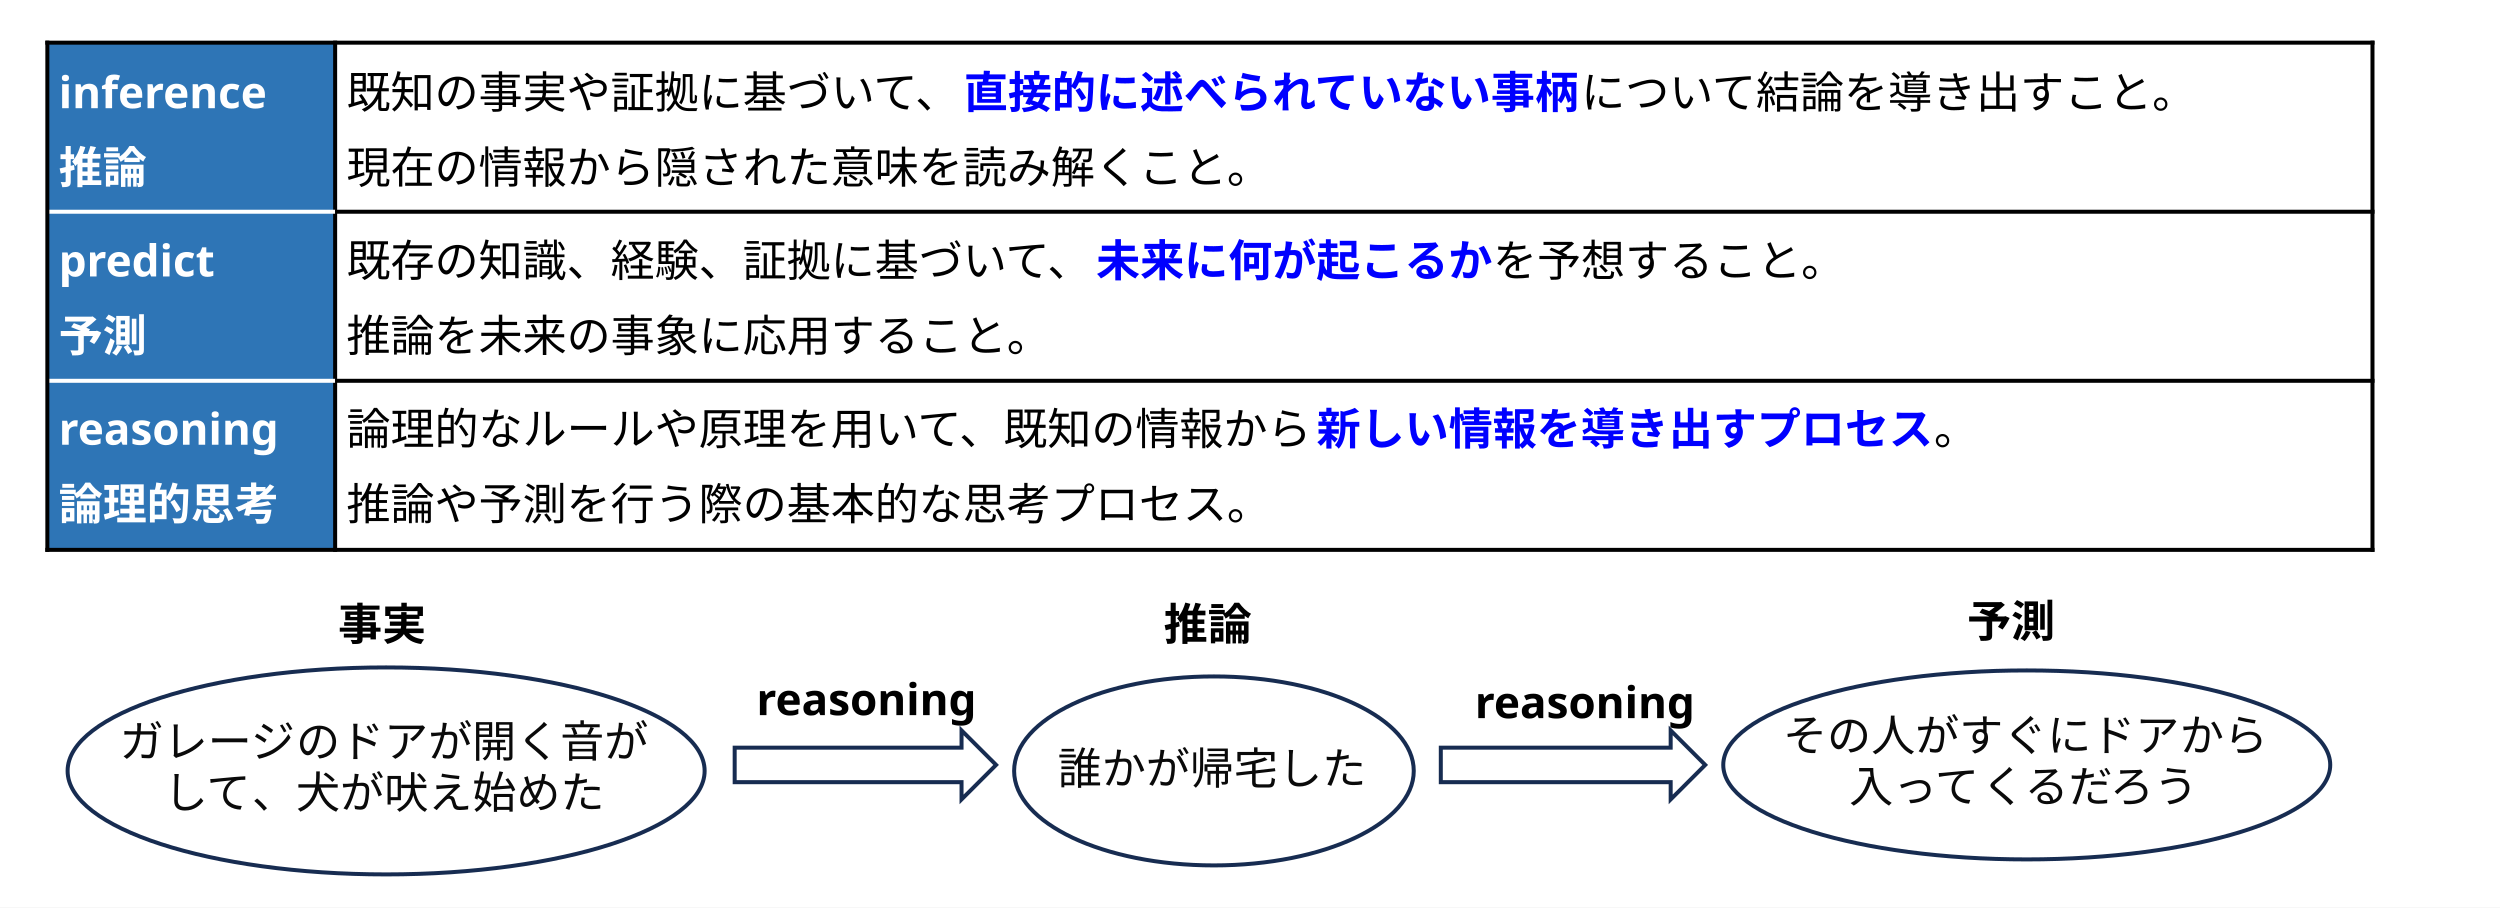
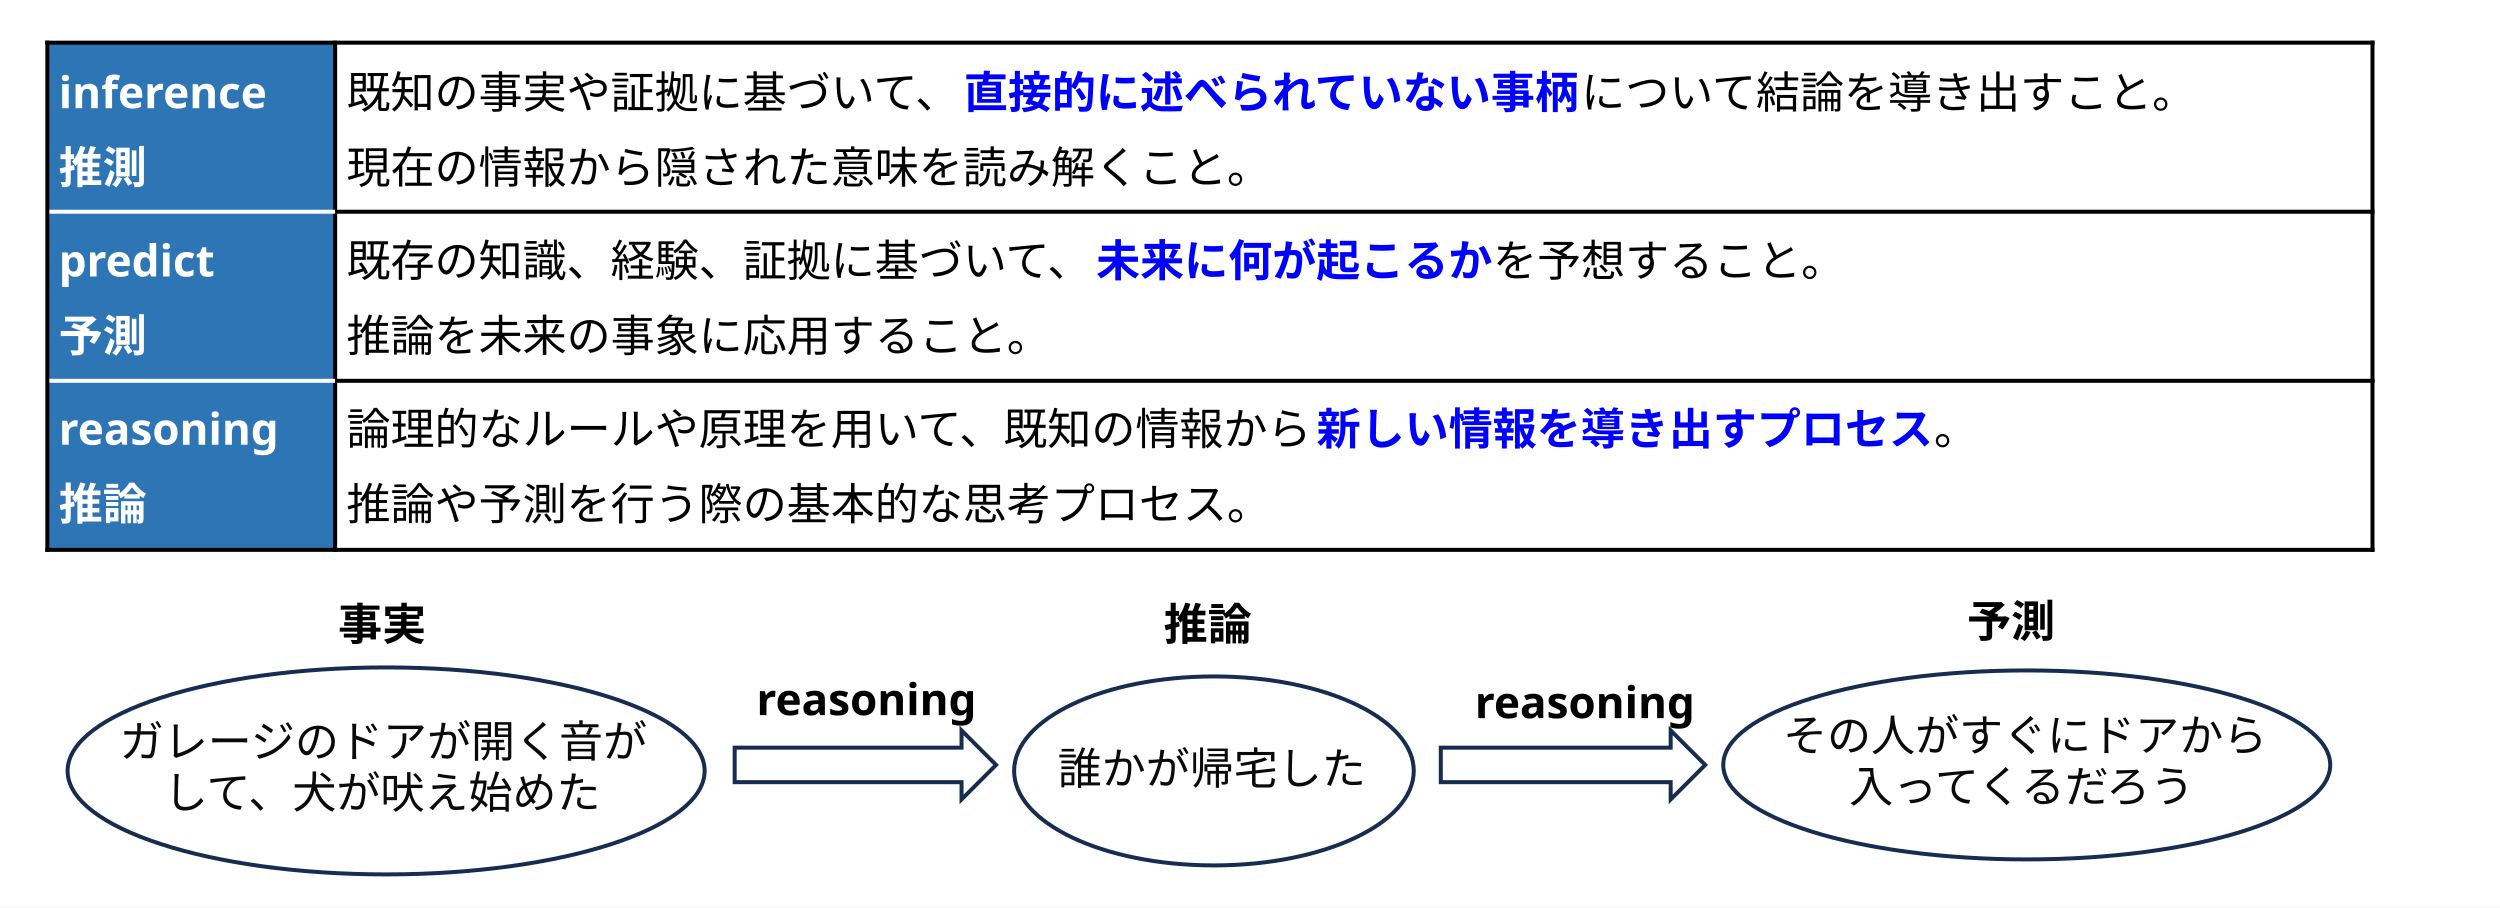
<svg xmlns="http://www.w3.org/2000/svg" width="832" height="302" overflow="hidden">
  <defs>
    <clipPath id="clip0">
      <rect x="0" y="0" width="832" height="302" />
    </clipPath>
  </defs>
  <g clip-path="url(#clip0)">
    <rect x="0" y="0" width="832" height="302.484" fill="#FFFFFF" />
    <path d="M15.757 14.209 111.534 14.209 111.534 70.472 15.757 70.472Z" fill="#2E75B6" fill-rule="evenodd" />
    <path d="M111.534 14.209 789.561 14.209 789.561 70.472 111.534 70.472Z" fill="#FFFFFF" fill-rule="evenodd" />
    <path d="M15.757 70.472 111.534 70.472 111.534 126.736 15.757 126.736Z" fill="#2E75B6" fill-rule="evenodd" />
    <path d="M111.534 70.472 789.561 70.472 789.561 126.736 111.534 126.736Z" fill="#FFFFFF" fill-rule="evenodd" />
    <path d="M15.757 126.736 111.534 126.736 111.534 182.999 15.757 182.999Z" fill="#2E75B6" fill-rule="evenodd" />
    <path d="M111.534 126.736 789.561 126.736 789.561 182.999 111.534 182.999Z" fill="#FFFFFF" fill-rule="evenodd" />
    <path d="M111.534 13.543 111.534 183.665" stroke="#000000" stroke-width="1.334" stroke-linejoin="round" stroke-miterlimit="10" fill="none" fill-rule="evenodd" />
    <path d="M15.089 70.472 111.534 70.472" stroke="#FFFFFF" stroke-width="1.334" stroke-linejoin="round" stroke-miterlimit="10" fill="none" fill-rule="evenodd" />
    <path d="M111.534 70.472 790.228 70.472" stroke="#000000" stroke-width="1.334" stroke-linejoin="round" stroke-miterlimit="10" fill="none" fill-rule="evenodd" />
    <path d="M15.089 126.736 111.534 126.736" stroke="#FFFFFF" stroke-width="1.334" stroke-linejoin="round" stroke-miterlimit="10" fill="none" fill-rule="evenodd" />
    <path d="M111.534 126.736 790.228 126.736" stroke="#000000" stroke-width="1.334" stroke-linejoin="round" stroke-miterlimit="10" fill="none" fill-rule="evenodd" />
    <path d="M15.757 13.543 15.757 183.665" stroke="#000000" stroke-width="1.334" stroke-linejoin="round" stroke-miterlimit="10" fill="none" fill-rule="evenodd" />
    <path d="M789.561 13.543 789.561 183.665" stroke="#000000" stroke-width="1.334" stroke-linejoin="round" stroke-miterlimit="10" fill="none" fill-rule="evenodd" />
    <path d="M15.089 14.209 790.228 14.209" stroke="#000000" stroke-width="1.334" stroke-linejoin="round" stroke-miterlimit="10" fill="none" fill-rule="evenodd" />
    <path d="M15.089 182.999 790.228 182.999" stroke="#000000" stroke-width="1.334" stroke-linejoin="round" stroke-miterlimit="10" fill="none" fill-rule="evenodd" />
    <text font-family="Yu Gothic,Yu Gothic_MSFontService,sans-serif" font-weight="400" font-size="14.65" transform="matrix(1 0 0 0.998297 115.315 36)">既知の事実や証拠に基づいて、</text>
    <text fill="#0000FF" font-family="Yu Gothic,Yu Gothic_MSFontService,sans-serif" font-weight="700" font-size="14.65" transform="matrix(1 0 0 0.998297 320.772 36)">直接的に述べられていない事柄</text>
    <text font-family="Yu Gothic,Yu Gothic_MSFontService,sans-serif" font-weight="400" font-size="14.65" transform="matrix(1 0 0 0.998297 526.229 36)">について結論を導き出すこと。</text>
    <text font-family="Yu Gothic,Yu Gothic_MSFontService,sans-serif" font-weight="400" font-size="14.65" transform="matrix(1 0 0 0.998297 115.315 61)">現在の情報から隠された意味を読み解くこと。</text>
    <text fill="#FFFFFF" font-family="Yu Gothic,Yu Gothic_MSFontService,sans-serif" font-weight="700" font-size="14.65" transform="matrix(1 0 0 0.998297 19.5382 36)">inference</text>
-     <text fill="#FFFFFF" font-family="Yu Gothic,Yu Gothic_MSFontService,sans-serif" font-weight="700" font-size="14.65" transform="matrix(1 0 0 0.998297 19.5382 61)">推論</text>
+     <text fill="#FFFFFF" font-family="Yu Gothic,Yu Gothic_MSFontService,sans-serif" font-weight="700" font-size="14.65" transform="matrix(1 0 0 0.998297 19.5382 61)">推測</text>
    <text font-family="Yu Gothic,Yu Gothic_MSFontService,sans-serif" font-weight="400" font-size="14.65" transform="matrix(1 0 0 0.998297 115.315 92)">既存の知識、経験、証拠に基づいて、</text>
    <text fill="#0000FF" font-family="Yu Gothic,Yu Gothic_MSFontService,sans-serif" font-weight="700" font-size="14.65" transform="matrix(1 0 0 0.998297 364.799 92)">未来に何が起こるか</text>
    <text font-family="Yu Gothic,Yu Gothic_MSFontService,sans-serif" font-weight="400" font-size="14.65" transform="matrix(1 0 0 0.998297 496.878 92)">を予想すること。</text>
    <text font-family="Yu Gothic,Yu Gothic_MSFontService,sans-serif" font-weight="400" font-size="14.65" transform="matrix(1 0 0 0.998297 115.315 117)">推論を未来の事象に応用すること。</text>
    <text fill="#FFFFFF" font-family="Yu Gothic,Yu Gothic_MSFontService,sans-serif" font-weight="700" font-size="14.65" transform="matrix(1 0 0 0.998297 19.5382 92)">predict</text>
    <text fill="#FFFFFF" font-family="Yu Gothic,Yu Gothic_MSFontService,sans-serif" font-weight="700" font-size="14.65" transform="matrix(1 0 0 0.998297 19.5382 117)">予測</text>
    <text font-family="Yu Gothic,Yu Gothic_MSFontService,sans-serif" font-weight="400" font-size="14.65" transform="matrix(1 0 0 0.998297 115.315 148)">論理的なルールや原理を用いて、既知の情報から</text>
    <text fill="#0000FF" font-family="Yu Gothic,Yu Gothic_MSFontService,sans-serif" font-weight="700" font-size="14.65" transform="matrix(1 0 0 0.998297 438.176 148)">新しい情報を導き出すプロセス</text>
    <text font-family="Yu Gothic,Yu Gothic_MSFontService,sans-serif" font-weight="400" font-size="14.65" transform="matrix(1 0 0 0.998297 643.633 148)">。</text>
    <text font-family="Yu Gothic,Yu Gothic_MSFontService,sans-serif" font-weight="400" font-size="14.65" transform="matrix(1 0 0 0.998297 115.315 173)">推論や予測を行う際の基本的な思考プロセス。</text>
    <text fill="#FFFFFF" font-family="Yu Gothic,Yu Gothic_MSFontService,sans-serif" font-weight="700" font-size="14.65" transform="matrix(1 0 0 0.998297 19.5382 148)">reasoning</text>
-     <text fill="#FFFFFF" font-family="Yu Gothic,Yu Gothic_MSFontService,sans-serif" font-weight="700" font-size="14.65" transform="matrix(1 0 0 0.998297 19.5382 173)">論理的思考</text>
+     <text fill="#FFFFFF" font-family="Yu Gothic,Yu Gothic_MSFontService,sans-serif" font-weight="700" font-size="14.65" transform="matrix(1 0 0 0.998297 19.5382 173)">推論</text>
    <path d="M22.5 256.562C22.5 237.541 69.958 222.121 128.5 222.121 187.042 222.121 234.5 237.541 234.5 256.562 234.5 275.584 187.042 291.004 128.5 291.004 69.958 291.004 22.5 275.584 22.5 256.562Z" stroke="#172C51" stroke-width="1.334" stroke-miterlimit="8" fill="none" fill-rule="evenodd" />
-     <text fill="#0A0A0A" font-family="Yu Gothic,Yu Gothic_MSFontService,sans-serif" font-weight="400" font-size="14.65" transform="matrix(1 0 0 0.998297 39.8314 252)">ガレージ</text>
-     <text fill="#0A0A0A" font-family="Yu Gothic,Yu Gothic_MSFontService,sans-serif" font-weight="400" font-size="14.65" transform="matrix(1 0 0 0.998297 98.5333 252)">のドアが開く音が</text>
-     <text fill="#0A0A0A" font-family="Yu Gothic,Yu Gothic_MSFontService,sans-serif" font-weight="400" font-size="14.65" transform="matrix(1 0 0 0.998297 54.5069 269)">して</text>
-     <text fill="#0A0A0A" font-family="Yu Gothic,Yu Gothic_MSFontService,sans-serif" font-weight="400" font-size="14.65" transform="matrix(1 0 0 0.998297 83.8578 269)">、犬が</text>
-     <text fill="#0A0A0A" font-family="Yu Gothic,Yu Gothic_MSFontService,sans-serif" font-weight="400" font-size="14.65" transform="matrix(1 0 0 0.998297 127.884 269)">吠え始めた</text>
+     <text fill="#0A0A0A" font-family="Yu Gothic,Yu Gothic_MSFontService,sans-serif" font-weight="400" font-size="14.65" transform="matrix(1 0 0 0.998297 39.8314 252)">ガレージのドアが開く音が</text>
+     <text fill="#0A0A0A" font-family="Yu Gothic,Yu Gothic_MSFontService,sans-serif" font-weight="400" font-size="14.65" transform="matrix(1 0 0 0.998297 54.5069 269)">して、犬が吠え始めた</text>
    <path d="M337.5 256.562C337.5 239.195 367.273 225.116 404 225.116 440.727 225.116 470.5 239.195 470.5 256.562 470.5 273.93 440.727 288.009 404 288.009 367.273 288.009 337.5 273.93 337.5 256.562Z" stroke="#172C51" stroke-width="1.334" stroke-miterlimit="8" fill="none" fill-rule="evenodd" />
-     <text fill="#0A0A0A" font-family="Yu Gothic,Yu Gothic_MSFontService,sans-serif" font-weight="400" font-size="14.65" transform="matrix(1 0 0 0.998297 351.996 261)">誰</text>
-     <text fill="#0A0A0A" font-family="Yu Gothic,Yu Gothic_MSFontService,sans-serif" font-weight="400" font-size="14.65" transform="matrix(1 0 0 0.998297 366.671 261)">かが帰宅</text>
-     <text fill="#0A0A0A" font-family="Yu Gothic,Yu Gothic_MSFontService,sans-serif" font-weight="400" font-size="14.65" transform="matrix(1 0 0 0.998297 425.373 261)">した</text>
+     <text fill="#0A0A0A" font-family="Yu Gothic,Yu Gothic_MSFontService,sans-serif" font-weight="400" font-size="14.65" transform="matrix(1 0 0 0.998297 351.996 261)">誰かが帰宅した</text>
    <path d="M573.5 254.566C573.5 237.198 618.719 223.119 674.5 223.119 730.281 223.119 775.5 237.198 775.5 254.566 775.5 271.933 730.281 286.012 674.5 286.012 618.719 286.012 573.5 271.933 573.5 254.566Z" stroke="#172C51" stroke-width="1.334" stroke-miterlimit="8" fill="none" fill-rule="evenodd" />
-     <text fill="#0A0A0A" font-family="Yu Gothic,Yu Gothic_MSFontService,sans-serif" font-weight="400" font-size="14.65" transform="matrix(1 0 0 0.998297 593.374 250)">その</text>
-     <text fill="#0A0A0A" font-family="Yu Gothic,Yu Gothic_MSFontService,sans-serif" font-weight="400" font-size="14.65" transform="matrix(1 0 0 0.998297 622.725 250)">人がすぐにドア</text>
-     <text fill="#0A0A0A" font-family="Yu Gothic,Yu Gothic_MSFontService,sans-serif" font-weight="400" font-size="14.65" transform="matrix(1 0 0 0.998297 725.453 250)">から</text>
-     <text fill="#0A0A0A" font-family="Yu Gothic,Yu Gothic_MSFontService,sans-serif" font-weight="400" font-size="14.65" transform="matrix(1 0 0 0.998297 615.38 267)">入って</text>
-     <text fill="#0A0A0A" font-family="Yu Gothic,Yu Gothic_MSFontService,sans-serif" font-weight="400" font-size="14.65" transform="matrix(1 0 0 0.998297 659.407 267)">くるだろう</text>
+     <text fill="#0A0A0A" font-family="Yu Gothic,Yu Gothic_MSFontService,sans-serif" font-weight="400" font-size="14.65" transform="matrix(1 0 0 0.998297 593.374 250)">その人がすぐにドアから</text>
+     <text fill="#0A0A0A" font-family="Yu Gothic,Yu Gothic_MSFontService,sans-serif" font-weight="400" font-size="14.65" transform="matrix(1 0 0 0.998297 615.38 267)">入ってくるだろう</text>
    <text font-family="Calibri,Calibri_MSFontService,sans-serif" font-weight="700" font-size="14.65" transform="matrix(1 0 0 0.998297 251.75 238)">reasoning</text>
    <text font-family="Calibri,Calibri_MSFontService,sans-serif" font-weight="700" font-size="14.65" transform="matrix(1 0 0 0.998297 490.834 239)">reasoning</text>
    <text font-family="Yu Gothic,Yu Gothic_MSFontService,sans-serif" font-weight="700" font-size="14.65" transform="matrix(1 0 0 0.998297 112.509 213)">事実</text>
    <text font-family="Yu Gothic,Yu Gothic_MSFontService,sans-serif" font-weight="700" font-size="14.65" transform="matrix(1 0 0 0.998297 387.283 213)">推論</text>
    <text font-family="Yu Gothic,Yu Gothic_MSFontService,sans-serif" font-weight="700" font-size="14.65" transform="matrix(1 0 0 0.998297 654.644 212)">予測</text>
    <path d="M244.5 248.826 320 248.826 320 243.085 331.5 254.566 320 266.046 320 260.306 244.5 260.306Z" stroke="#172C51" stroke-width="1.334" stroke-miterlimit="8" fill="none" fill-rule="evenodd" />
    <path d="M479.5 248.826 556 248.826 556 243.085 567.5 254.566 556 266.046 556 260.306 479.5 260.306Z" stroke="#172C51" stroke-width="1.334" stroke-miterlimit="8" fill="none" fill-rule="evenodd" />
  </g>
</svg>
